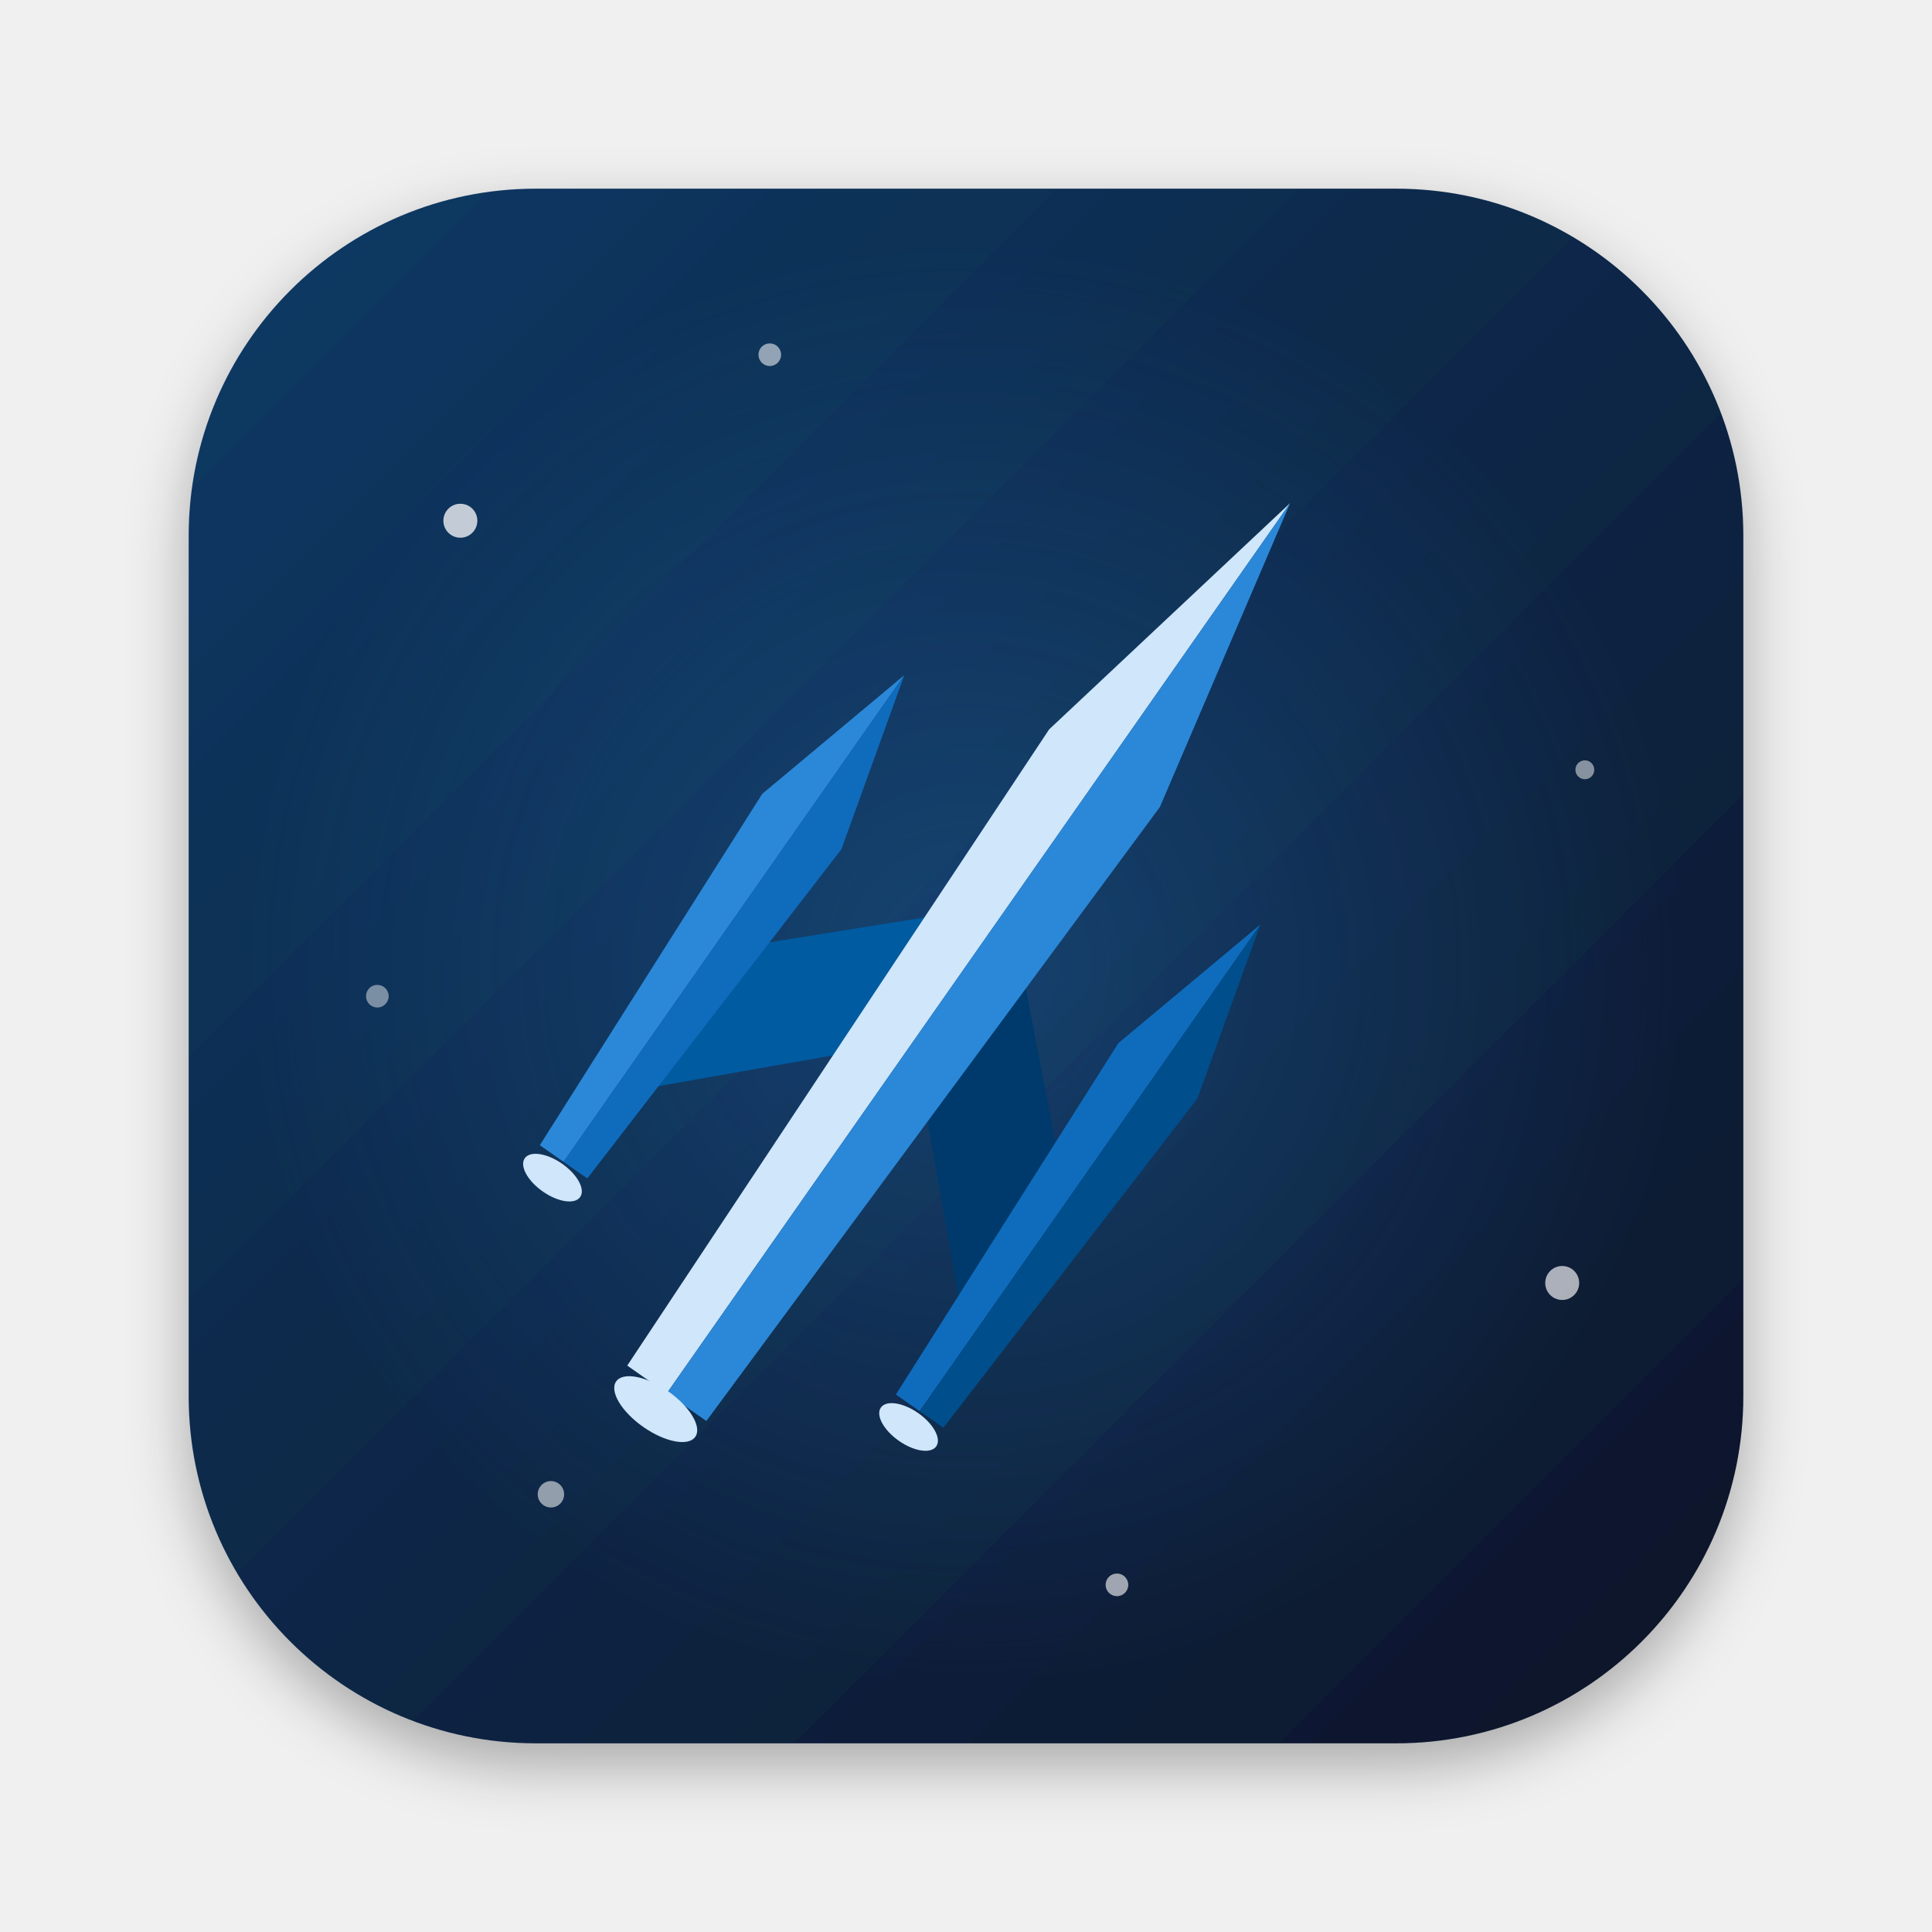
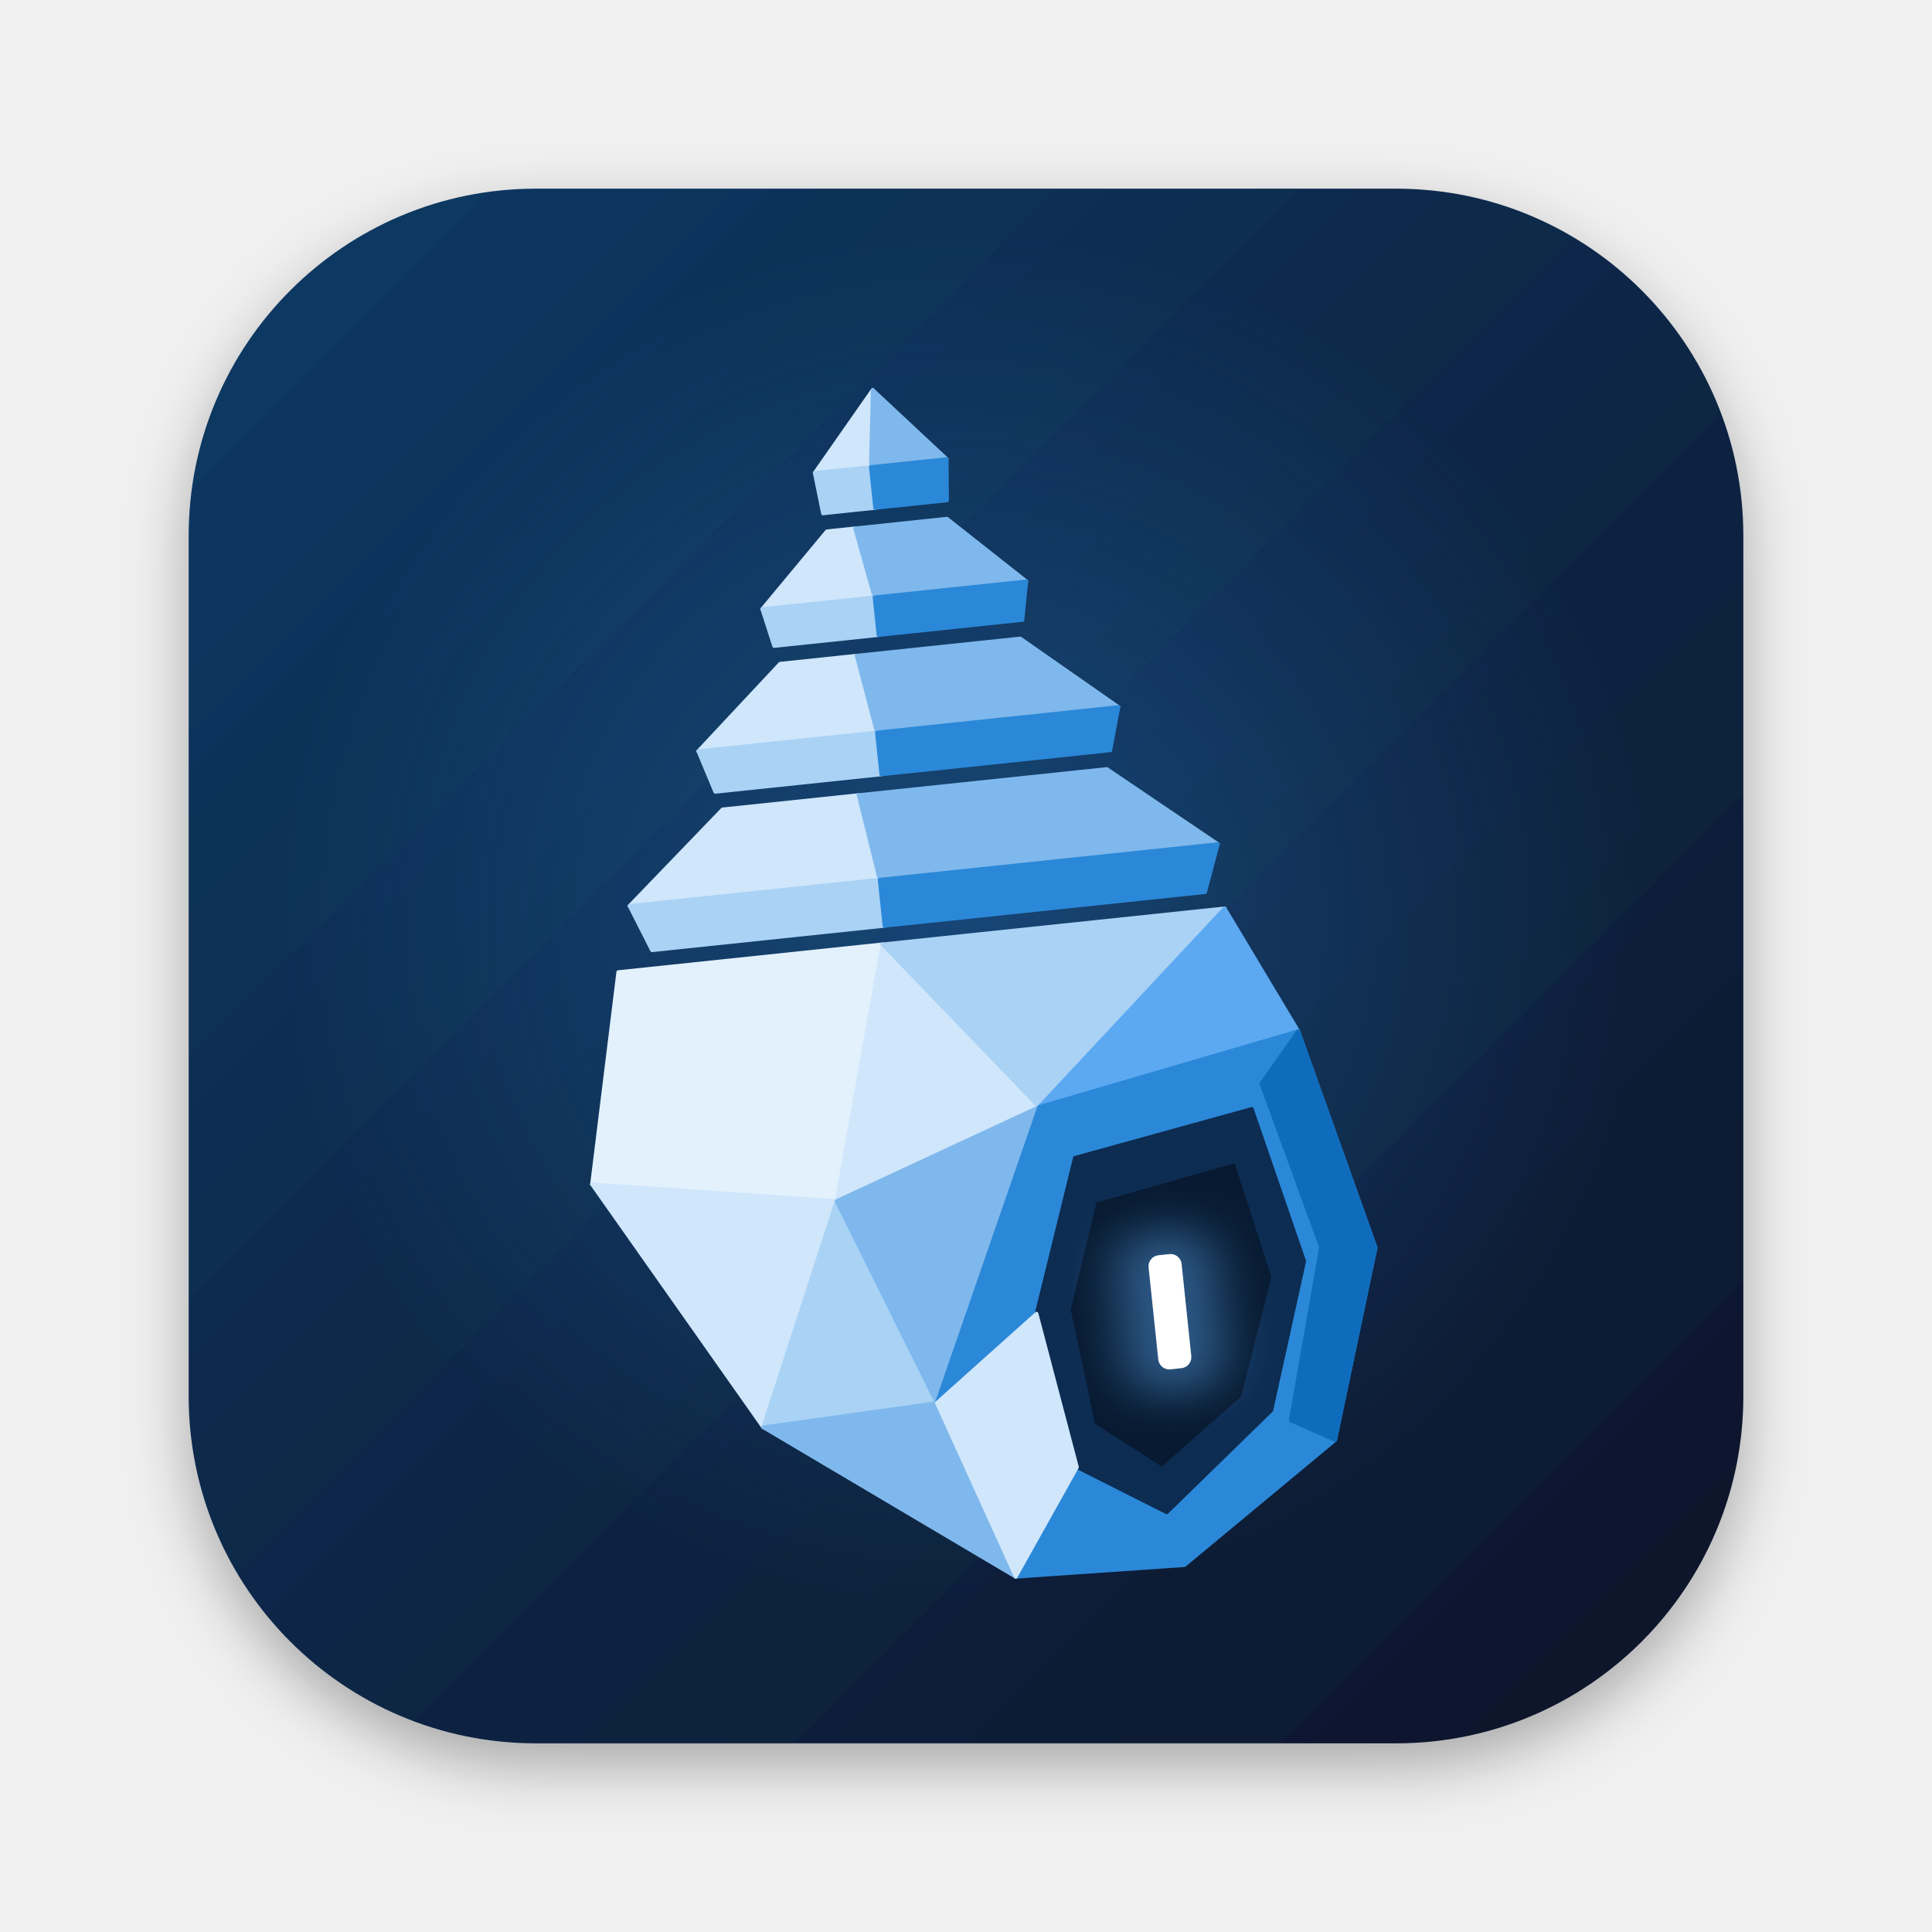
<svg xmlns="http://www.w3.org/2000/svg" viewBox="0 0 512 512">
  <defs>
    <linearGradient id="deep" x1="0" y1="0" x2="1" y2="1">
      <stop offset="0" stop-color="#123a66" />
      <stop offset="1" stop-color="#061427" />
    </linearGradient>
    <radialGradient id="glow" cx=".5" cy=".5" r=".5">
-       <stop offset="0" stop-color="#2b88d8" stop-opacity=".28" />
+       <stop offset="0" stop-color="#2b88d8" stop-opacity=".32" />
      <stop offset="1" stop-color="#2b88d8" stop-opacity="0" />
    </radialGradient>
+     <filter id="cglow" x="-100%" y="-100%" width="300%" height="300%">
+       <feGaussianBlur stdDeviation="8" />
+     </filter>
    <filter id="shadow" x="-10%" y="-10%" width="120%" height="130%">
      <feGaussianBlur in="SourceAlpha" stdDeviation="8" />
      <feOffset dy="6" />
      <feComponentTransfer>
        <feFuncA type="linear" slope=".3" />
      </feComponentTransfer>
      <feMerge>
        <feMergeNode />
        <feMergeNode in="SourceGraphic" />
      </feMerge>
    </filter>
    <clipPath id="tile">
      <rect x="50" y="50" width="412" height="412" rx="92" />
    </clipPath>
  </defs>
  <rect x="50" y="50" width="412" height="412" rx="92" fill="url(#deep)" filter="url(#shadow)" />
-   <g clip-path="url(#tile)">
-     <circle cx="256" cy="256" r="190" fill="url(#glow)" />
-     <g fill="#fff">
-       <circle cx="122" cy="138" r="4.5" opacity=".75" />
-       <circle cx="204" cy="94" r="3" opacity=".55" />
-       <circle cx="100" cy="264" r="3" opacity=".45" />
-       <circle cx="146" cy="396" r="3.5" opacity=".55" />
-       <circle cx="296" cy="420" r="3" opacity=".6" />
-       <circle cx="414" cy="340" r="4.5" opacity=".65" />
-       <circle cx="420" cy="204" r="2.5" opacity=".5" />
-     </g>
-   </g>
-   <g transform="rotate(35 256 256) translate(256 256) scale(.64) translate(-256 -250)">
-     <polygon points="238,236 238,306 172,372 172,300" fill="#005ba1" />
-     <polygon points="274,236 274,306 340,372 340,300" fill="#003a6c" />
-     <polygon points="166,166 146,240 154,412 166,412" fill="#2b88d8" />
-     <polygon points="166,166 186,240 178,412 166,412" fill="#0f6cbd" />
-     <polygon points="346,166 326,240 334,412 346,412" fill="#0f6cbd" />
-     <polygon points="346,166 366,240 358,412 346,412" fill="#004e8c" />
-     <polygon points="256,16 228,150 236,466 256,466" fill="#cfe6fb" />
-     <polygon points="256,16 284,150 276,466 256,466" fill="#2b88d8" />
-     <g fill="#cfe6fb">
-       <ellipse cx="166" cy="420" rx="14" ry="7" />
-       <ellipse cx="346" cy="420" rx="14" ry="7" />
-       <ellipse cx="256" cy="474" rx="20" ry="9" />
-     </g>
+   <circle cx="256" cy="244" r="180" fill="url(#glow)" clip-path="url(#tile)" />
+   <g transform="rotate(-6 256 262) translate(256 260) scale(.8) translate(-266 -268)">
+     <polygon points="256,70 234,95.35 252.7,109 252.7,95.35" fill="#cfe6fb" stroke="#cfe6fb" stroke-width="1.2" stroke-linejoin="round" />
+     <polygon points="256,70 252.7,95.35 278,95.35" fill="#7fb8ec" stroke="#7fb8ec" stroke-width="1.2" stroke-linejoin="round" />
+     <polygon points="234,95.35 252.7,95.35 252.7,109 235.32,109" fill="#a9d2f5" stroke="#a9d2f5" stroke-width="1.2" stroke-linejoin="round" />
+     <polygon points="252.7,95.35 278,95.35 276.68,109 252.7,109" fill="#2b88d8" stroke="#2b88d8" stroke-width="1.2" stroke-linejoin="round" />
+     <polygon points="236,115 245.4,115 249.4,138.4 212,138.4" fill="#cfe6fb" stroke="#cfe6fb" stroke-width="1.2" stroke-linejoin="round" />
+     <polygon points="245.4,115 276,115 300,138.4 249.4,138.4" fill="#7fb8ec" stroke="#7fb8ec" stroke-width="1.2" stroke-linejoin="round" />
+     <polygon points="212,138.4 249.4,138.4 249.4,151 214.64,151" fill="#a9d2f5" stroke="#a9d2f5" stroke-width="1.2" stroke-linejoin="round" />
+     <polygon points="249.4,138.4 300,138.4 297.36,151 249.4,151" fill="#2b88d8" stroke="#2b88d8" stroke-width="1.2" stroke-linejoin="round" />
+     <polygon points="216,157 241.5,157 245.5,183 186,183" fill="#cfe6fb" stroke="#cfe6fb" stroke-width="1.2" stroke-linejoin="round" />
+     <polygon points="241.5,157 296,157 326,183 245.5,183" fill="#7fb8ec" stroke="#7fb8ec" stroke-width="1.2" stroke-linejoin="round" />
+     <polygon points="186,183 245.5,183 245.5,197 190.2,197" fill="#a9d2f5" stroke="#a9d2f5" stroke-width="1.2" stroke-linejoin="round" />
+     <polygon points="245.5,183 326,183 321.8,197 245.5,197" fill="#2b88d8" stroke="#2b88d8" stroke-width="1.2" stroke-linejoin="round" />
+     <polygon points="192,203 237.3,203 241.3,231.6 158,231.6" fill="#cfe6fb" stroke="#cfe6fb" stroke-width="1.2" stroke-linejoin="round" />
+     <polygon points="237.3,203 320,203 354,231.6 241.3,231.6" fill="#7fb8ec" stroke="#7fb8ec" stroke-width="1.2" stroke-linejoin="round" />
+     <polygon points="158,231.6 241.3,231.6 241.3,247 163.88,247" fill="#a9d2f5" stroke="#a9d2f5" stroke-width="1.2" stroke-linejoin="round" />
+     <polygon points="241.3,231.6 354,231.6 348.12,247 241.3,247" fill="#2b88d8" stroke="#2b88d8" stroke-width="1.2" stroke-linejoin="round" />
+     <polygon points="152,253 240,253 216,336 136,322" fill="#e3f1fd" stroke="#e3f1fd" stroke-width="1.2" stroke-linejoin="round" />
+     <polygon points="240,253 286,312 216,336" fill="#cfe6fb" stroke="#cfe6fb" stroke-width="1.2" stroke-linejoin="round" />
+     <polygon points="240,253 354,253 286,312" fill="#a9d2f5" stroke="#a9d2f5" stroke-width="1.2" stroke-linejoin="round" />
+     <polygon points="354,253 374,296 286,312" fill="#5ca9f2" stroke="#5ca9f2" stroke-width="1.2" stroke-linejoin="round" />
+     <polygon points="136,322 216,336 184,408" fill="#cfe6fb" stroke="#cfe6fb" stroke-width="1.2" stroke-linejoin="round" />
+     <polygon points="216,336 242,406 184,408" fill="#a9d2f5" stroke="#a9d2f5" stroke-width="1.2" stroke-linejoin="round" />
+     <polygon points="216,336 286,312 242,406" fill="#7fb8ec" stroke="#7fb8ec" stroke-width="1.2" stroke-linejoin="round" />
+     <polygon points="184,408 242,406 262,466" fill="#7fb8ec" stroke="#7fb8ec" stroke-width="1.2" stroke-linejoin="round" />
+     <polygon points="286,312 374,296 392,370 372,432 318,468 262,466 242,406" fill="#2b88d8" stroke="#2b88d8" stroke-width="1.2" stroke-linejoin="round" />
+     <polygon points="374,296 392,370 372,432 358,424 374,368 360,312" fill="#0f6cbd" stroke="#0f6cbd" stroke-width="1.2" stroke-linejoin="round" />
+     <polygon points="296,330 356,320 368,372 352,420 314,450 286,432 278,380" fill="#0d2c52" stroke="#0d2c52" stroke-width="1.2" stroke-linejoin="round" />
+     <polygon points="302,346 348,338 356,376 342,414 314,434 294,418 290,380" fill="#071a31" stroke="#071a31" stroke-width="1.2" stroke-linejoin="round" />
+     <polygon points="242,406 278,380 286,432 262,466" fill="#cfe6fb" stroke="#cfe6fb" stroke-width="1.2" stroke-linejoin="round" />
+     <rect x="305.5" y="357" width="33" height="54" rx="11" fill="#5ca9f2" opacity=".45" filter="url(#cglow)" />
+     <rect x="316.5" y="365" width="11" height="38" rx="3.667" fill="#ffffff" />
  </g>
</svg>
